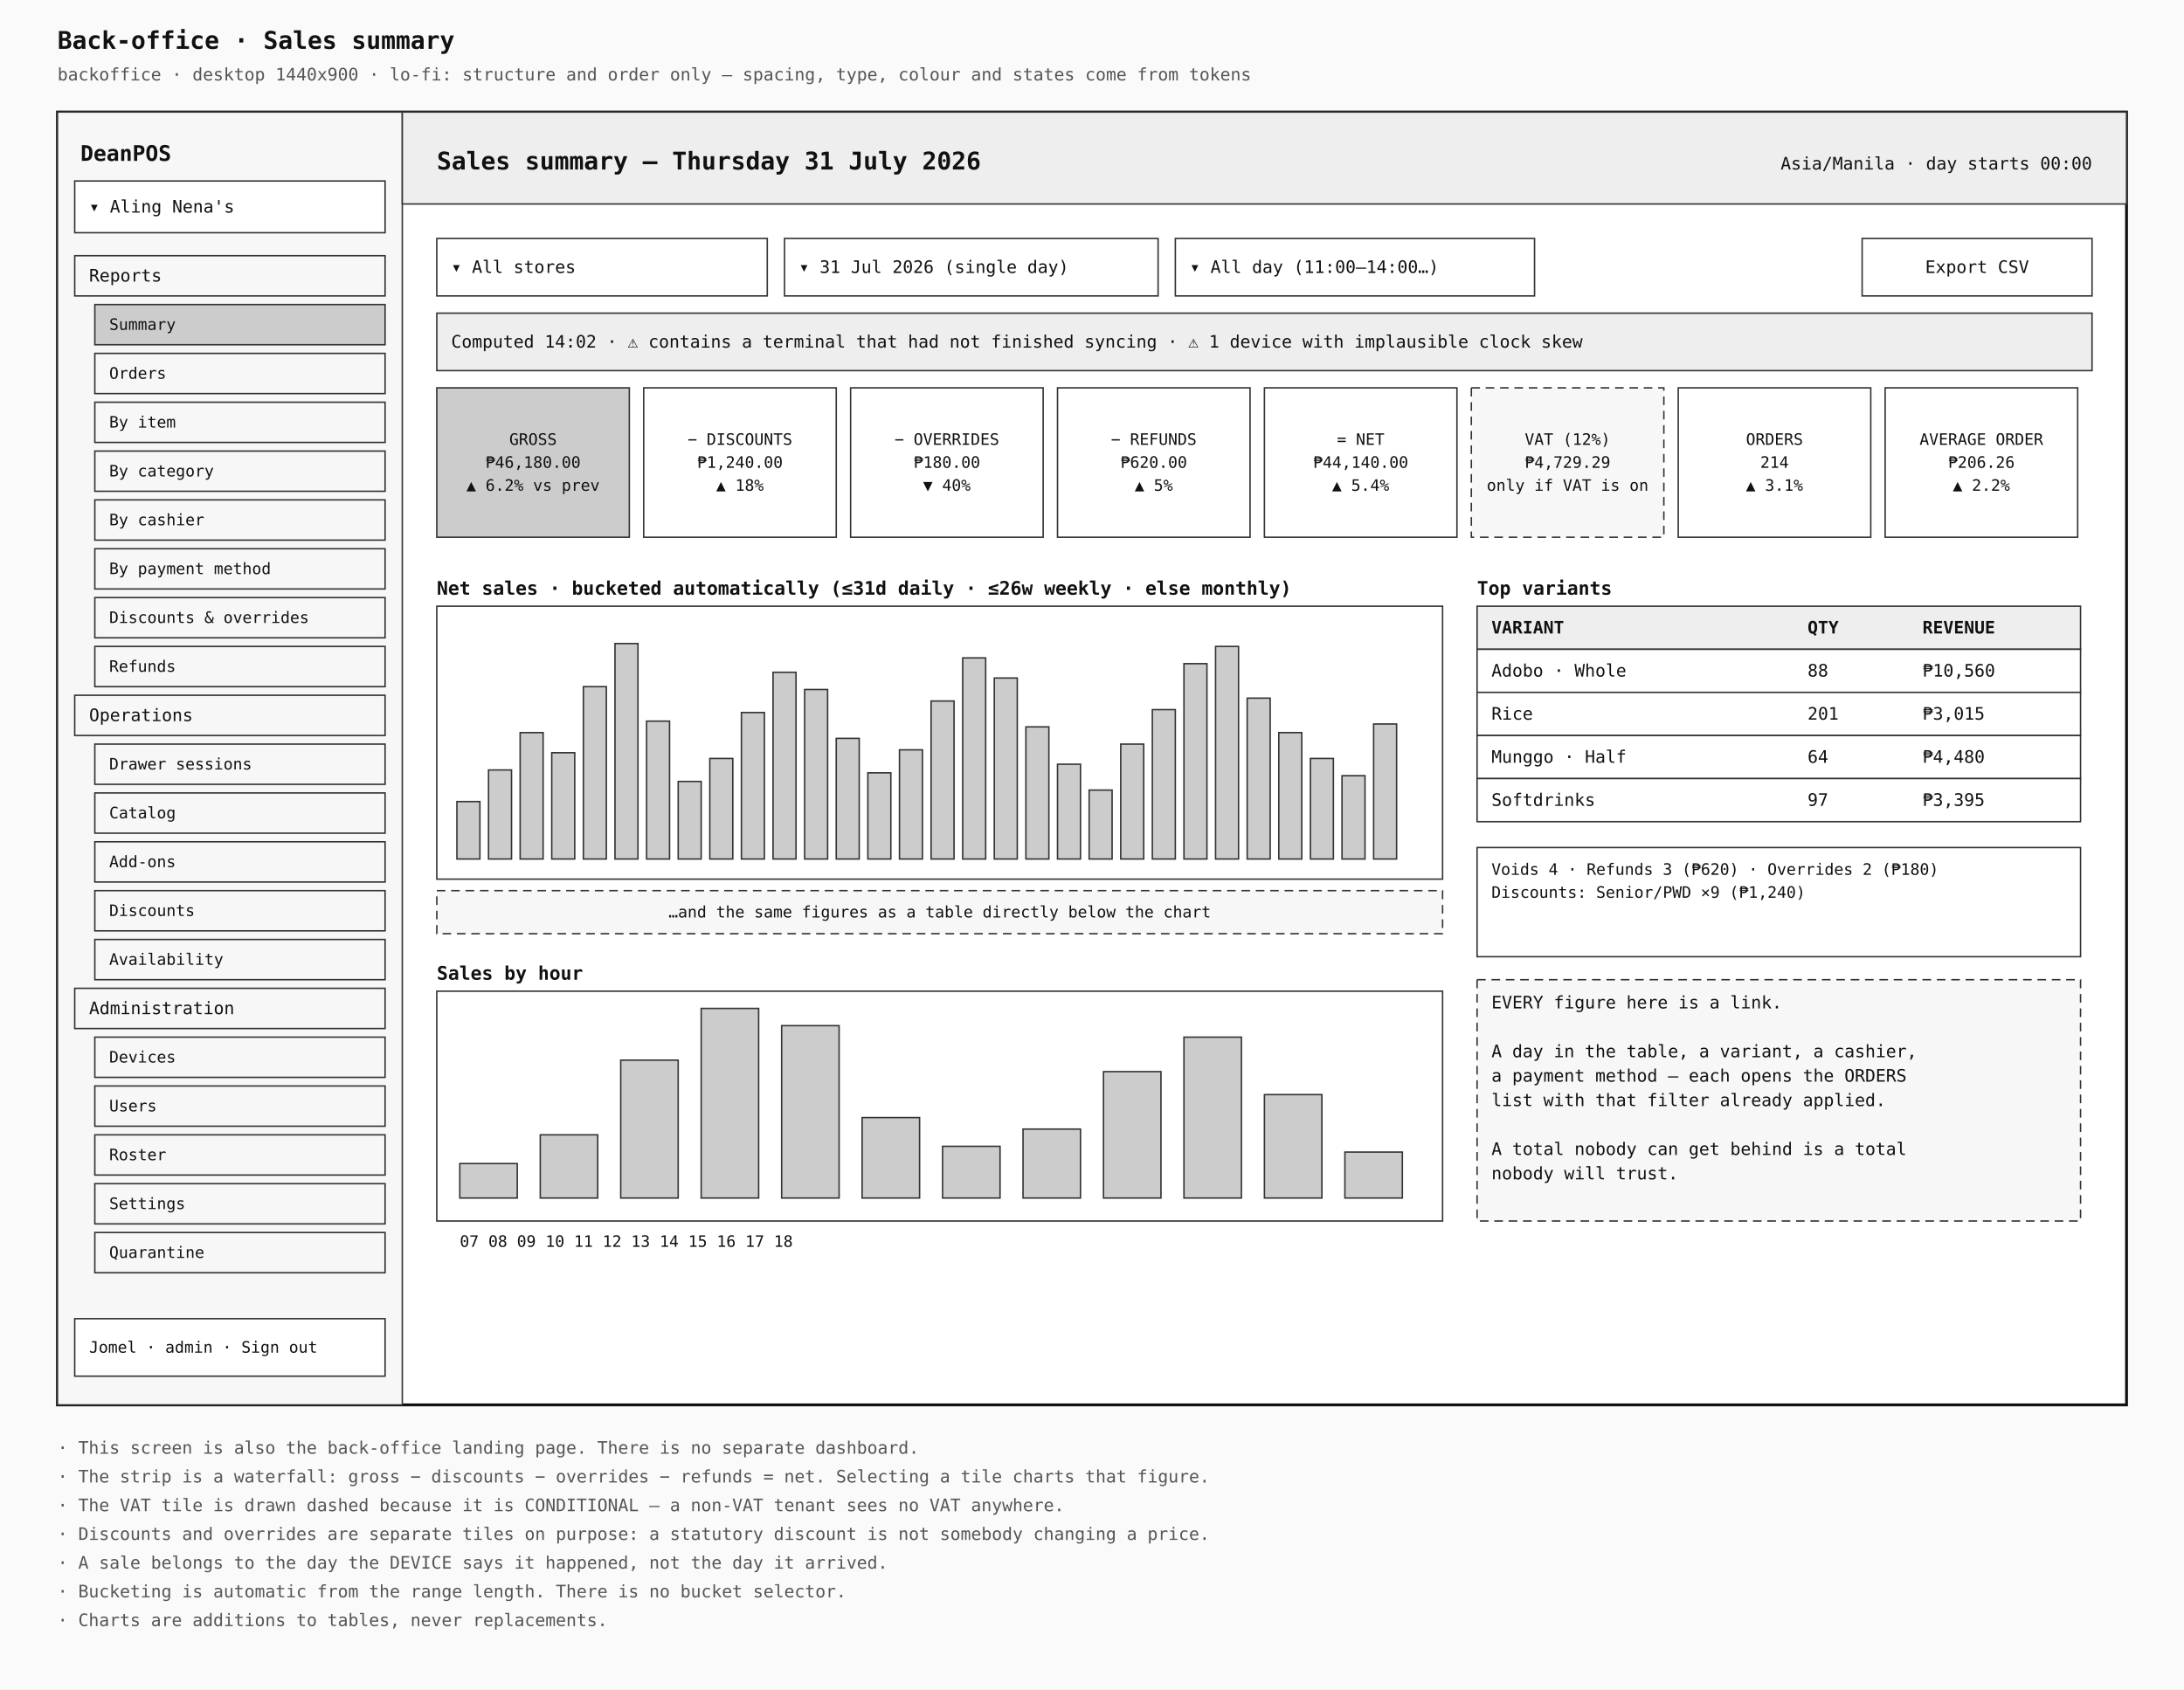
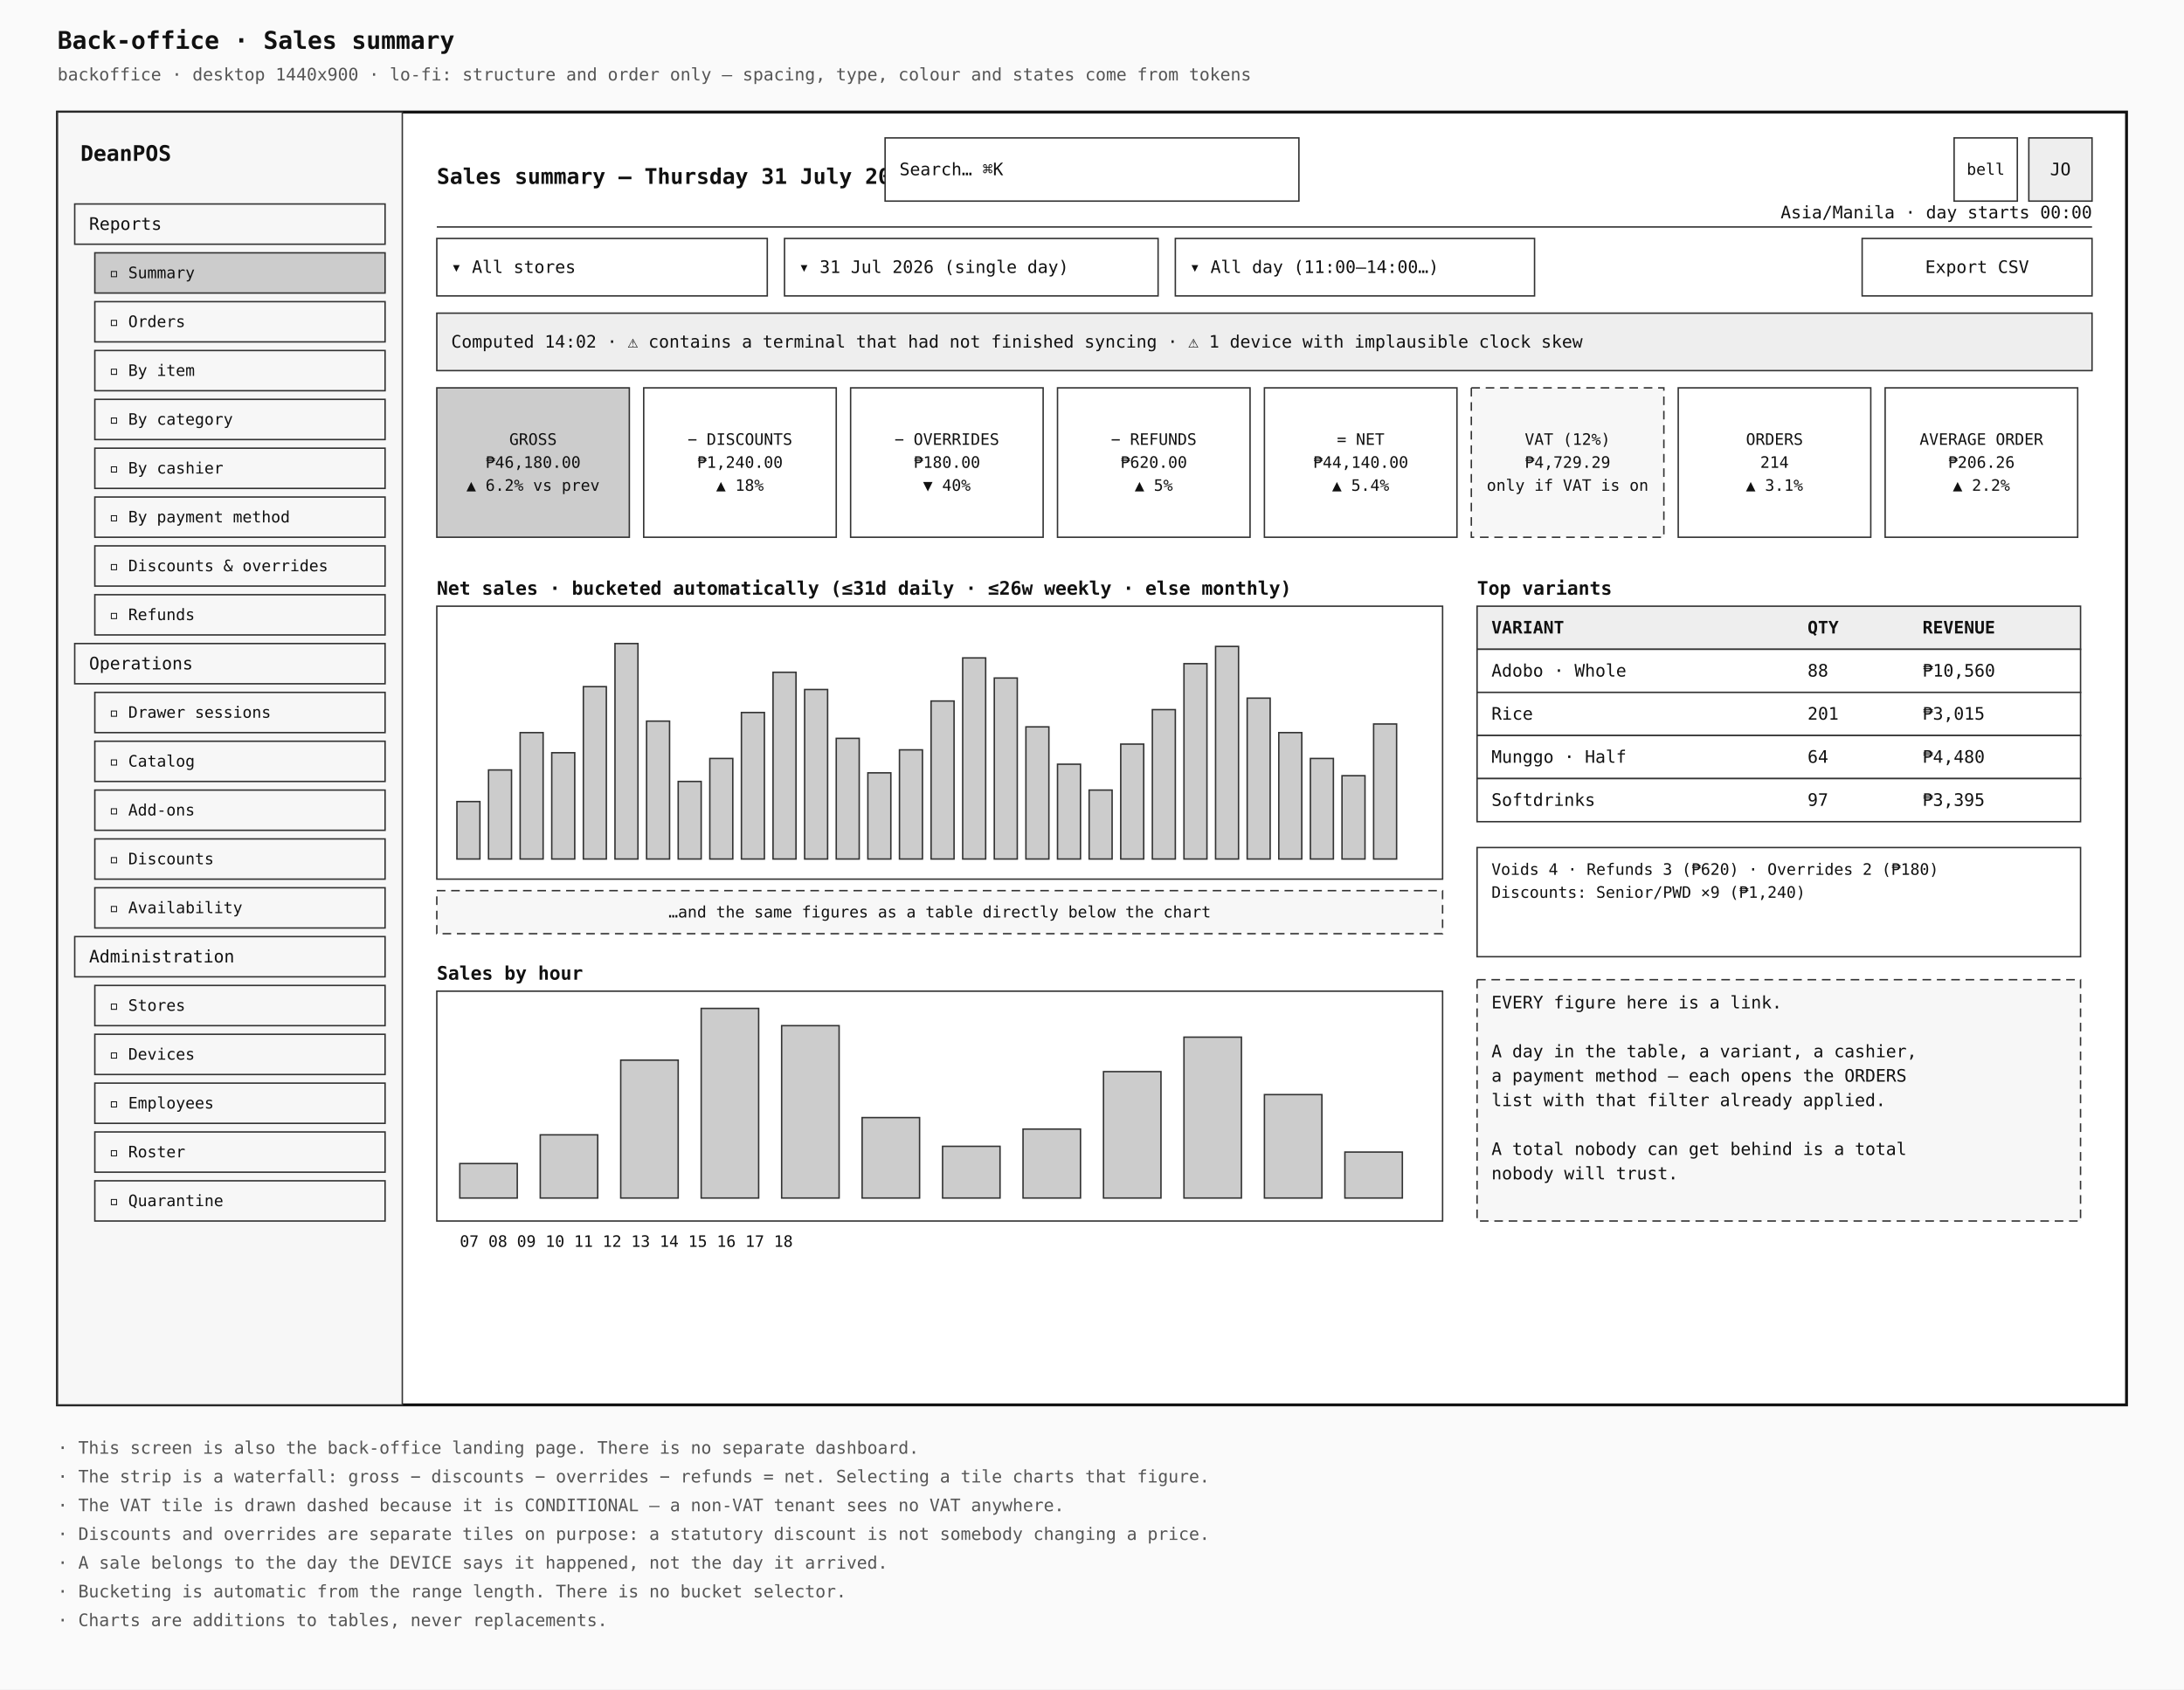
<svg xmlns="http://www.w3.org/2000/svg" width="1520" height="1176" viewBox="0 0 1520 1176" font-family="ui-monospace, SFMono-Regular, Menlo, monospace">
  <rect width="1520" height="1176" fill="#fafafa" />
  <text x="40" y="34" font-size="17" font-weight="bold" fill="#111">Back-office · Sales summary</text>
  <text x="40" y="56" font-size="12" fill="#555">backoffice · desktop 1440x900 · lo-fi: structure and order only — spacing, type, colour and states come from tokens</text>
  <g transform="translate(40,78)">
    <rect x="0" y="0" width="1440" height="900" fill="#ffffff" stroke="#111" stroke-width="2" />
    <rect x="0" y="0" width="240" height="900" rx="0" fill="#f7f7f7" stroke="#333" stroke-width="1" />
    <text x="16" y="34" font-size="15" text-anchor="start" font-weight="bold" fill="#111">DeanPOS</text>
-     <rect x="12" y="48" width="216" height="36" rx="0" fill="#ffffff" stroke="#333" stroke-width="1" />
-     <text x="22" y="70.0" font-size="12" fill="#111">▾  Aling Nena's</text>
-     <rect x="12" y="100" width="216" height="28" rx="0" fill="#f7f7f7" stroke="#333" stroke-width="1" />
-     <text x="22" y="118.0" font-size="12" fill="#111">Reports</text>
-     <rect x="26" y="134" width="202" height="28" rx="0" fill="#cccccc" stroke="#333" stroke-width="1" />
-     <text x="36" y="151.667" font-size="11" fill="#111">Summary</text>
-     <rect x="26" y="168" width="202" height="28" rx="0" fill="#f7f7f7" stroke="#333" stroke-width="1" />
-     <text x="36" y="185.667" font-size="11" fill="#111">Orders</text>
-     <rect x="26" y="202" width="202" height="28" rx="0" fill="#f7f7f7" stroke="#333" stroke-width="1" />
-     <text x="36" y="219.667" font-size="11" fill="#111">By item</text>
-     <rect x="26" y="236" width="202" height="28" rx="0" fill="#f7f7f7" stroke="#333" stroke-width="1" />
-     <text x="36" y="253.667" font-size="11" fill="#111">By category</text>
-     <rect x="26" y="270" width="202" height="28" rx="0" fill="#f7f7f7" stroke="#333" stroke-width="1" />
-     <text x="36" y="287.667" font-size="11" fill="#111">By cashier</text>
-     <rect x="26" y="304" width="202" height="28" rx="0" fill="#f7f7f7" stroke="#333" stroke-width="1" />
-     <text x="36" y="321.667" font-size="11" fill="#111">By payment method</text>
-     <rect x="26" y="338" width="202" height="28" rx="0" fill="#f7f7f7" stroke="#333" stroke-width="1" />
-     <text x="36" y="355.667" font-size="11" fill="#111">Discounts &amp; overrides</text>
-     <rect x="26" y="372" width="202" height="28" rx="0" fill="#f7f7f7" stroke="#333" stroke-width="1" />
-     <text x="36" y="389.667" font-size="11" fill="#111">Refunds</text>
-     <rect x="12" y="406" width="216" height="28" rx="0" fill="#f7f7f7" stroke="#333" stroke-width="1" />
-     <text x="22" y="424.0" font-size="12" fill="#111">Operations</text>
-     <rect x="26" y="440" width="202" height="28" rx="0" fill="#f7f7f7" stroke="#333" stroke-width="1" />
-     <text x="36" y="457.667" font-size="11" fill="#111">Drawer sessions</text>
-     <rect x="26" y="474" width="202" height="28" rx="0" fill="#f7f7f7" stroke="#333" stroke-width="1" />
-     <text x="36" y="491.667" font-size="11" fill="#111">Catalog</text>
-     <rect x="26" y="508" width="202" height="28" rx="0" fill="#f7f7f7" stroke="#333" stroke-width="1" />
-     <text x="36" y="525.667" font-size="11" fill="#111">Add-ons</text>
-     <rect x="26" y="542" width="202" height="28" rx="0" fill="#f7f7f7" stroke="#333" stroke-width="1" />
-     <text x="36" y="559.667" font-size="11" fill="#111">Discounts</text>
-     <rect x="26" y="576" width="202" height="28" rx="0" fill="#f7f7f7" stroke="#333" stroke-width="1" />
-     <text x="36" y="593.667" font-size="11" fill="#111">Availability</text>
-     <rect x="12" y="610" width="216" height="28" rx="0" fill="#f7f7f7" stroke="#333" stroke-width="1" />
-     <text x="22" y="628.0" font-size="12" fill="#111">Administration</text>
-     <rect x="26" y="644" width="202" height="28" rx="0" fill="#f7f7f7" stroke="#333" stroke-width="1" />
-     <text x="36" y="661.667" font-size="11" fill="#111">Devices</text>
-     <rect x="26" y="678" width="202" height="28" rx="0" fill="#f7f7f7" stroke="#333" stroke-width="1" />
-     <text x="36" y="695.667" font-size="11" fill="#111">Users</text>
-     <rect x="26" y="712" width="202" height="28" rx="0" fill="#f7f7f7" stroke="#333" stroke-width="1" />
-     <text x="36" y="729.667" font-size="11" fill="#111">Roster</text>
-     <rect x="26" y="746" width="202" height="28" rx="0" fill="#f7f7f7" stroke="#333" stroke-width="1" />
-     <text x="36" y="763.667" font-size="11" fill="#111">Settings</text>
-     <rect x="26" y="780" width="202" height="28" rx="0" fill="#f7f7f7" stroke="#333" stroke-width="1" />
-     <text x="36" y="797.667" font-size="11" fill="#111">Quarantine</text>
-     <rect x="12" y="840" width="216" height="40" rx="0" fill="#ffffff" stroke="#333" stroke-width="1" />
-     <text x="22" y="863.667" font-size="11" fill="#111">Jomel · admin  ·  Sign out</text>
-     <rect x="240" y="0" width="1200" height="64" rx="0" fill="#eeeeee" stroke="#333" stroke-width="1" />
-     <text x="264" y="40" font-size="17" text-anchor="start" font-weight="bold" fill="#111">Sales summary — Thursday 31 July 2026</text>
-     <text x="1416" y="40" font-size="12" text-anchor="end" font-weight="normal" fill="#111">Asia/Manila · day starts 00:00</text>
+     <rect x="12" y="64" width="216" height="28" rx="0" fill="#f7f7f7" stroke="#333" stroke-width="1" />
+     <text x="22" y="82.0" font-size="12" fill="#111">Reports</text>
+     <rect x="26" y="98" width="202" height="28" rx="0" fill="#cccccc" stroke="#333" stroke-width="1" />
+     <text x="36" y="115.667" font-size="11" fill="#111">▫  Summary</text>
+     <rect x="26" y="132" width="202" height="28" rx="0" fill="#f7f7f7" stroke="#333" stroke-width="1" />
+     <text x="36" y="149.667" font-size="11" fill="#111">▫  Orders</text>
+     <rect x="26" y="166" width="202" height="28" rx="0" fill="#f7f7f7" stroke="#333" stroke-width="1" />
+     <text x="36" y="183.667" font-size="11" fill="#111">▫  By item</text>
+     <rect x="26" y="200" width="202" height="28" rx="0" fill="#f7f7f7" stroke="#333" stroke-width="1" />
+     <text x="36" y="217.667" font-size="11" fill="#111">▫  By category</text>
+     <rect x="26" y="234" width="202" height="28" rx="0" fill="#f7f7f7" stroke="#333" stroke-width="1" />
+     <text x="36" y="251.667" font-size="11" fill="#111">▫  By cashier</text>
+     <rect x="26" y="268" width="202" height="28" rx="0" fill="#f7f7f7" stroke="#333" stroke-width="1" />
+     <text x="36" y="285.667" font-size="11" fill="#111">▫  By payment method</text>
+     <rect x="26" y="302" width="202" height="28" rx="0" fill="#f7f7f7" stroke="#333" stroke-width="1" />
+     <text x="36" y="319.667" font-size="11" fill="#111">▫  Discounts &amp; overrides</text>
+     <rect x="26" y="336" width="202" height="28" rx="0" fill="#f7f7f7" stroke="#333" stroke-width="1" />
+     <text x="36" y="353.667" font-size="11" fill="#111">▫  Refunds</text>
+     <rect x="12" y="370" width="216" height="28" rx="0" fill="#f7f7f7" stroke="#333" stroke-width="1" />
+     <text x="22" y="388.0" font-size="12" fill="#111">Operations</text>
+     <rect x="26" y="404" width="202" height="28" rx="0" fill="#f7f7f7" stroke="#333" stroke-width="1" />
+     <text x="36" y="421.667" font-size="11" fill="#111">▫  Drawer sessions</text>
+     <rect x="26" y="438" width="202" height="28" rx="0" fill="#f7f7f7" stroke="#333" stroke-width="1" />
+     <text x="36" y="455.667" font-size="11" fill="#111">▫  Catalog</text>
+     <rect x="26" y="472" width="202" height="28" rx="0" fill="#f7f7f7" stroke="#333" stroke-width="1" />
+     <text x="36" y="489.667" font-size="11" fill="#111">▫  Add-ons</text>
+     <rect x="26" y="506" width="202" height="28" rx="0" fill="#f7f7f7" stroke="#333" stroke-width="1" />
+     <text x="36" y="523.667" font-size="11" fill="#111">▫  Discounts</text>
+     <rect x="26" y="540" width="202" height="28" rx="0" fill="#f7f7f7" stroke="#333" stroke-width="1" />
+     <text x="36" y="557.667" font-size="11" fill="#111">▫  Availability</text>
+     <rect x="12" y="574" width="216" height="28" rx="0" fill="#f7f7f7" stroke="#333" stroke-width="1" />
+     <text x="22" y="592.0" font-size="12" fill="#111">Administration</text>
+     <rect x="26" y="608" width="202" height="28" rx="0" fill="#f7f7f7" stroke="#333" stroke-width="1" />
+     <text x="36" y="625.667" font-size="11" fill="#111">▫  Stores</text>
+     <rect x="26" y="642" width="202" height="28" rx="0" fill="#f7f7f7" stroke="#333" stroke-width="1" />
+     <text x="36" y="659.667" font-size="11" fill="#111">▫  Devices</text>
+     <rect x="26" y="676" width="202" height="28" rx="0" fill="#f7f7f7" stroke="#333" stroke-width="1" />
+     <text x="36" y="693.667" font-size="11" fill="#111">▫  Employees</text>
+     <rect x="26" y="710" width="202" height="28" rx="0" fill="#f7f7f7" stroke="#333" stroke-width="1" />
+     <text x="36" y="727.667" font-size="11" fill="#111">▫  Roster</text>
+     <rect x="26" y="744" width="202" height="28" rx="0" fill="#f7f7f7" stroke="#333" stroke-width="1" />
+     <text x="36" y="761.667" font-size="11" fill="#111">▫  Quarantine</text>
+     <text x="264" y="50" font-size="15" text-anchor="start" font-weight="bold" fill="#111">Sales summary — Thursday 31 July 2026</text>
+     <rect x="576.0" y="18" width="288" height="44" rx="0" fill="#ffffff" stroke="#333" stroke-width="1" />
+     <text x="586.0" y="44.0" font-size="12" fill="#111">Search…                          ⌘K</text>
+     <rect x="1320" y="18" width="44" height="44" rx="0" fill="#ffffff" stroke="#333" stroke-width="1" />
+     <text x="1342.0" y="43.667" font-size="11" text-anchor="middle" fill="#111">bell</text>
+     <rect x="1372" y="18" width="44" height="44" rx="0" fill="#eeeeee" stroke="#333" stroke-width="1" />
+     <text x="1394.0" y="44.0" font-size="12" text-anchor="middle" fill="#111">JO</text>
+     <line x1="264" y1="80" x2="1416" y2="80" stroke="#333" />
+     <text x="1416" y="74" font-size="12" text-anchor="end" font-weight="normal" fill="#111">Asia/Manila · day starts 00:00</text>
    <rect x="264" y="88" width="230" height="40" rx="0" fill="#ffffff" stroke="#333" stroke-width="1" />
    <text x="274" y="112.0" font-size="12" fill="#111">▾  All stores</text>
    <rect x="506" y="88" width="260" height="40" rx="0" fill="#ffffff" stroke="#333" stroke-width="1" />
    <text x="516" y="112.0" font-size="12" fill="#111">▾  31 Jul 2026  (single day)</text>
    <rect x="778" y="88" width="250" height="40" rx="0" fill="#ffffff" stroke="#333" stroke-width="1" />
    <text x="788" y="112.0" font-size="12" fill="#111">▾  All day   (11:00–14:00…)</text>
    <rect x="1256" y="88" width="160" height="40" rx="0" fill="#ffffff" stroke="#333" stroke-width="1" />
    <text x="1336.0" y="112.0" font-size="12" text-anchor="middle" fill="#111">Export CSV</text>
    <rect x="264" y="140" width="1152" height="40" rx="0" fill="#eeeeee" stroke="#333" stroke-width="1" />
    <text x="274" y="164.0" font-size="12" fill="#111">Computed 14:02 · ⚠ contains a terminal that had not finished syncing · ⚠ 1 device with implausible clock skew</text>
    <rect x="264" y="192" width="134" height="104" rx="0" fill="#cccccc" stroke="#333" stroke-width="1" />
    <text x="331.0" y="231.667" font-size="11" text-anchor="middle" fill="#111">GROSS</text>
    <text x="331.0" y="247.667" font-size="11" text-anchor="middle" fill="#111">₱46,180.00</text>
    <text x="331.0" y="263.667" font-size="11" text-anchor="middle" fill="#111">▲ 6.2% vs prev</text>
    <rect x="408" y="192" width="134" height="104" rx="0" fill="#ffffff" stroke="#333" stroke-width="1" />
    <text x="475.0" y="231.667" font-size="11" text-anchor="middle" fill="#111">− DISCOUNTS</text>
    <text x="475.0" y="247.667" font-size="11" text-anchor="middle" fill="#111">₱1,240.00</text>
    <text x="475.0" y="263.667" font-size="11" text-anchor="middle" fill="#111">▲ 18%</text>
    <rect x="552" y="192" width="134" height="104" rx="0" fill="#ffffff" stroke="#333" stroke-width="1" />
    <text x="619.0" y="231.667" font-size="11" text-anchor="middle" fill="#111">− OVERRIDES</text>
    <text x="619.0" y="247.667" font-size="11" text-anchor="middle" fill="#111">₱180.00</text>
    <text x="619.0" y="263.667" font-size="11" text-anchor="middle" fill="#111">▼ 40%</text>
    <rect x="696" y="192" width="134" height="104" rx="0" fill="#ffffff" stroke="#333" stroke-width="1" />
    <text x="763.0" y="231.667" font-size="11" text-anchor="middle" fill="#111">− REFUNDS</text>
    <text x="763.0" y="247.667" font-size="11" text-anchor="middle" fill="#111">₱620.00</text>
    <text x="763.0" y="263.667" font-size="11" text-anchor="middle" fill="#111">▲ 5%</text>
    <rect x="840" y="192" width="134" height="104" rx="0" fill="#ffffff" stroke="#333" stroke-width="1" />
    <text x="907.0" y="231.667" font-size="11" text-anchor="middle" fill="#111">= NET</text>
    <text x="907.0" y="247.667" font-size="11" text-anchor="middle" fill="#111">₱44,140.00</text>
    <text x="907.0" y="263.667" font-size="11" text-anchor="middle" fill="#111">▲ 5.4%</text>
    <rect x="984" y="192" width="134" height="104" rx="0" fill="#f7f7f7" stroke="#333" stroke-width="1" stroke-dasharray="6 4" />
    <text x="1051.0" y="231.667" font-size="11" text-anchor="middle" fill="#111">VAT (12%)</text>
    <text x="1051.0" y="247.667" font-size="11" text-anchor="middle" fill="#111">₱4,729.29</text>
    <text x="1051.0" y="263.667" font-size="11" text-anchor="middle" fill="#111">only if VAT is on</text>
    <rect x="1128" y="192" width="134" height="104" rx="0" fill="#ffffff" stroke="#333" stroke-width="1" />
    <text x="1195.0" y="231.667" font-size="11" text-anchor="middle" fill="#111">ORDERS</text>
    <text x="1195.0" y="247.667" font-size="11" text-anchor="middle" fill="#111">214</text>
    <text x="1195.0" y="263.667" font-size="11" text-anchor="middle" fill="#111">▲ 3.1%</text>
    <rect x="1272" y="192" width="134" height="104" rx="0" fill="#ffffff" stroke="#333" stroke-width="1" />
    <text x="1339.0" y="231.667" font-size="11" text-anchor="middle" fill="#111">AVERAGE ORDER</text>
    <text x="1339.0" y="247.667" font-size="11" text-anchor="middle" fill="#111">₱206.26</text>
    <text x="1339.0" y="263.667" font-size="11" text-anchor="middle" fill="#111">▲ 2.2%</text>
    <text x="264" y="336" font-size="13" text-anchor="start" font-weight="bold" fill="#111">Net sales · bucketed automatically  (≤31d daily · ≤26w weekly · else monthly)</text>
    <rect x="264" y="344" width="700" height="190" rx="0" fill="#ffffff" stroke="#333" stroke-width="1" />
    <rect x="278" y="480" width="16" height="40" rx="0" fill="#cccccc" stroke="#333" stroke-width="1" />
    <rect x="300" y="458" width="16" height="62" rx="0" fill="#cccccc" stroke="#333" stroke-width="1" />
    <rect x="322" y="432" width="16" height="88" rx="0" fill="#cccccc" stroke="#333" stroke-width="1" />
    <rect x="344" y="446" width="16" height="74" rx="0" fill="#cccccc" stroke="#333" stroke-width="1" />
    <rect x="366" y="400" width="16" height="120" rx="0" fill="#cccccc" stroke="#333" stroke-width="1" />
    <rect x="388" y="370" width="16" height="150" rx="0" fill="#cccccc" stroke="#333" stroke-width="1" />
    <rect x="410" y="424" width="16" height="96" rx="0" fill="#cccccc" stroke="#333" stroke-width="1" />
    <rect x="432" y="466" width="16" height="54" rx="0" fill="#cccccc" stroke="#333" stroke-width="1" />
    <rect x="454" y="450" width="16" height="70" rx="0" fill="#cccccc" stroke="#333" stroke-width="1" />
    <rect x="476" y="418" width="16" height="102" rx="0" fill="#cccccc" stroke="#333" stroke-width="1" />
    <rect x="498" y="390" width="16" height="130" rx="0" fill="#cccccc" stroke="#333" stroke-width="1" />
    <rect x="520" y="402" width="16" height="118" rx="0" fill="#cccccc" stroke="#333" stroke-width="1" />
    <rect x="542" y="436" width="16" height="84" rx="0" fill="#cccccc" stroke="#333" stroke-width="1" />
    <rect x="564" y="460" width="16" height="60" rx="0" fill="#cccccc" stroke="#333" stroke-width="1" />
    <rect x="586" y="444" width="16" height="76" rx="0" fill="#cccccc" stroke="#333" stroke-width="1" />
    <rect x="608" y="410" width="16" height="110" rx="0" fill="#cccccc" stroke="#333" stroke-width="1" />
    <rect x="630" y="380" width="16" height="140" rx="0" fill="#cccccc" stroke="#333" stroke-width="1" />
    <rect x="652" y="394" width="16" height="126" rx="0" fill="#cccccc" stroke="#333" stroke-width="1" />
    <rect x="674" y="428" width="16" height="92" rx="0" fill="#cccccc" stroke="#333" stroke-width="1" />
    <rect x="696" y="454" width="16" height="66" rx="0" fill="#cccccc" stroke="#333" stroke-width="1" />
    <rect x="718" y="472" width="16" height="48" rx="0" fill="#cccccc" stroke="#333" stroke-width="1" />
    <rect x="740" y="440" width="16" height="80" rx="0" fill="#cccccc" stroke="#333" stroke-width="1" />
    <rect x="762" y="416" width="16" height="104" rx="0" fill="#cccccc" stroke="#333" stroke-width="1" />
    <rect x="784" y="384" width="16" height="136" rx="0" fill="#cccccc" stroke="#333" stroke-width="1" />
    <rect x="806" y="372" width="16" height="148" rx="0" fill="#cccccc" stroke="#333" stroke-width="1" />
    <rect x="828" y="408" width="16" height="112" rx="0" fill="#cccccc" stroke="#333" stroke-width="1" />
    <rect x="850" y="432" width="16" height="88" rx="0" fill="#cccccc" stroke="#333" stroke-width="1" />
    <rect x="872" y="450" width="16" height="70" rx="0" fill="#cccccc" stroke="#333" stroke-width="1" />
    <rect x="894" y="462" width="16" height="58" rx="0" fill="#cccccc" stroke="#333" stroke-width="1" />
    <rect x="916" y="426" width="16" height="94" rx="0" fill="#cccccc" stroke="#333" stroke-width="1" />
    <rect x="264" y="542" width="700" height="30" rx="0" fill="#f7f7f7" stroke="#333" stroke-width="1" stroke-dasharray="6 4" />
    <text x="614.0" y="560.667" font-size="11" text-anchor="middle" fill="#111">…and the same figures as a table directly below the chart</text>
    <text x="264" y="604" font-size="13" text-anchor="start" font-weight="bold" fill="#111">Sales by hour</text>
    <rect x="264" y="612" width="700" height="160" rx="0" fill="#ffffff" stroke="#333" stroke-width="1" />
    <rect x="280" y="732" width="40" height="24" rx="0" fill="#cccccc" stroke="#333" stroke-width="1" />
    <rect x="336" y="712" width="40" height="44" rx="0" fill="#cccccc" stroke="#333" stroke-width="1" />
    <rect x="392" y="660" width="40" height="96" rx="0" fill="#cccccc" stroke="#333" stroke-width="1" />
    <rect x="448" y="624" width="40" height="132" rx="0" fill="#cccccc" stroke="#333" stroke-width="1" />
    <rect x="504" y="636" width="40" height="120" rx="0" fill="#cccccc" stroke="#333" stroke-width="1" />
    <rect x="560" y="700" width="40" height="56" rx="0" fill="#cccccc" stroke="#333" stroke-width="1" />
    <rect x="616" y="720" width="40" height="36" rx="0" fill="#cccccc" stroke="#333" stroke-width="1" />
    <rect x="672" y="708" width="40" height="48" rx="0" fill="#cccccc" stroke="#333" stroke-width="1" />
    <rect x="728" y="668" width="40" height="88" rx="0" fill="#cccccc" stroke="#333" stroke-width="1" />
    <rect x="784" y="644" width="40" height="112" rx="0" fill="#cccccc" stroke="#333" stroke-width="1" />
    <rect x="840" y="684" width="40" height="72" rx="0" fill="#cccccc" stroke="#333" stroke-width="1" />
    <rect x="896" y="724" width="40" height="32" rx="0" fill="#cccccc" stroke="#333" stroke-width="1" />
    <text x="280" y="790" font-size="11" text-anchor="start" font-weight="normal" fill="#111">07   08   09   10   11   12   13   14   15   16   17   18</text>
    <text x="988" y="336" font-size="13" text-anchor="start" font-weight="bold" fill="#111">Top variants</text>
    <rect x="988" y="344" width="420" height="30" rx="0" fill="#eeeeee" stroke="#333" stroke-width="1" />
    <text x="998" y="363.0" font-size="12" text-anchor="start" font-weight="bold" fill="#111">VARIANT</text>
    <text x="1218" y="363.0" font-size="12" text-anchor="start" font-weight="bold" fill="#111">QTY</text>
    <text x="1298" y="363.0" font-size="12" text-anchor="start" font-weight="bold" fill="#111">REVENUE</text>
    <rect x="988" y="374" width="420" height="30" rx="0" fill="#ffffff" stroke="#333" stroke-width="1" />
    <text x="998" y="393.0" font-size="12" text-anchor="start" font-weight="normal" fill="#111">Adobo · Whole</text>
    <text x="1218" y="393.0" font-size="12" text-anchor="start" font-weight="normal" fill="#111">88</text>
    <text x="1298" y="393.0" font-size="12" text-anchor="start" font-weight="normal" fill="#111">₱10,560</text>
    <rect x="988" y="404" width="420" height="30" rx="0" fill="#ffffff" stroke="#333" stroke-width="1" />
    <text x="998" y="423.0" font-size="12" text-anchor="start" font-weight="normal" fill="#111">Rice</text>
    <text x="1218" y="423.0" font-size="12" text-anchor="start" font-weight="normal" fill="#111">201</text>
    <text x="1298" y="423.0" font-size="12" text-anchor="start" font-weight="normal" fill="#111">₱3,015</text>
    <rect x="988" y="434" width="420" height="30" rx="0" fill="#ffffff" stroke="#333" stroke-width="1" />
    <text x="998" y="453.0" font-size="12" text-anchor="start" font-weight="normal" fill="#111">Munggo · Half</text>
    <text x="1218" y="453.0" font-size="12" text-anchor="start" font-weight="normal" fill="#111">64</text>
    <text x="1298" y="453.0" font-size="12" text-anchor="start" font-weight="normal" fill="#111">₱4,480</text>
    <rect x="988" y="464" width="420" height="30" rx="0" fill="#ffffff" stroke="#333" stroke-width="1" />
    <text x="998" y="483.0" font-size="12" text-anchor="start" font-weight="normal" fill="#111">Softdrinks</text>
    <text x="1218" y="483.0" font-size="12" text-anchor="start" font-weight="normal" fill="#111">97</text>
    <text x="1298" y="483.0" font-size="12" text-anchor="start" font-weight="normal" fill="#111">₱3,395</text>
    <rect x="988" y="512" width="420" height="76" rx="0" fill="#ffffff" stroke="#333" stroke-width="1" />
    <text x="998" y="531" font-size="11" fill="#111">Voids 4 · Refunds 3 (₱620) · Overrides 2 (₱180)</text>
    <text x="998" y="547" font-size="11" fill="#111">Discounts: Senior/PWD ×9 (₱1,240)</text>
    <rect x="988" y="604" width="420" height="168" rx="0" fill="#f7f7f7" stroke="#333" stroke-width="1" stroke-dasharray="6 4" />
    <text x="998" y="624" font-size="12" fill="#111">EVERY figure here is a link.</text>
    <text x="998" y="641" font-size="12" fill="#111" />
    <text x="998" y="658" font-size="12" fill="#111">A day in the table, a variant, a cashier,</text>
    <text x="998" y="675" font-size="12" fill="#111">a payment method — each opens the ORDERS</text>
    <text x="998" y="692" font-size="12" fill="#111">list with that filter already applied.</text>
    <text x="998" y="709" font-size="12" fill="#111" />
    <text x="998" y="726" font-size="12" fill="#111">A total nobody can get behind is a total</text>
    <text x="998" y="743" font-size="12" fill="#111">nobody will trust.</text>
    <text x="0" y="934" font-size="12" fill="#555">· This screen is also the back-office landing page. There is no separate dashboard.</text>
    <text x="0" y="954" font-size="12" fill="#555">· The strip is a waterfall: gross − discounts − overrides − refunds = net. Selecting a tile charts that figure.</text>
    <text x="0" y="974" font-size="12" fill="#555">· The VAT tile is drawn dashed because it is CONDITIONAL — a non-VAT tenant sees no VAT anywhere.</text>
    <text x="0" y="994" font-size="12" fill="#555">· Discounts and overrides are separate tiles on purpose: a statutory discount is not somebody changing a price.</text>
    <text x="0" y="1014" font-size="12" fill="#555">· A sale belongs to the day the DEVICE says it happened, not the day it arrived.</text>
    <text x="0" y="1034" font-size="12" fill="#555">· Bucketing is automatic from the range length. There is no bucket selector.</text>
    <text x="0" y="1054" font-size="12" fill="#555">· Charts are additions to tables, never replacements.</text>
  </g>
</svg>
